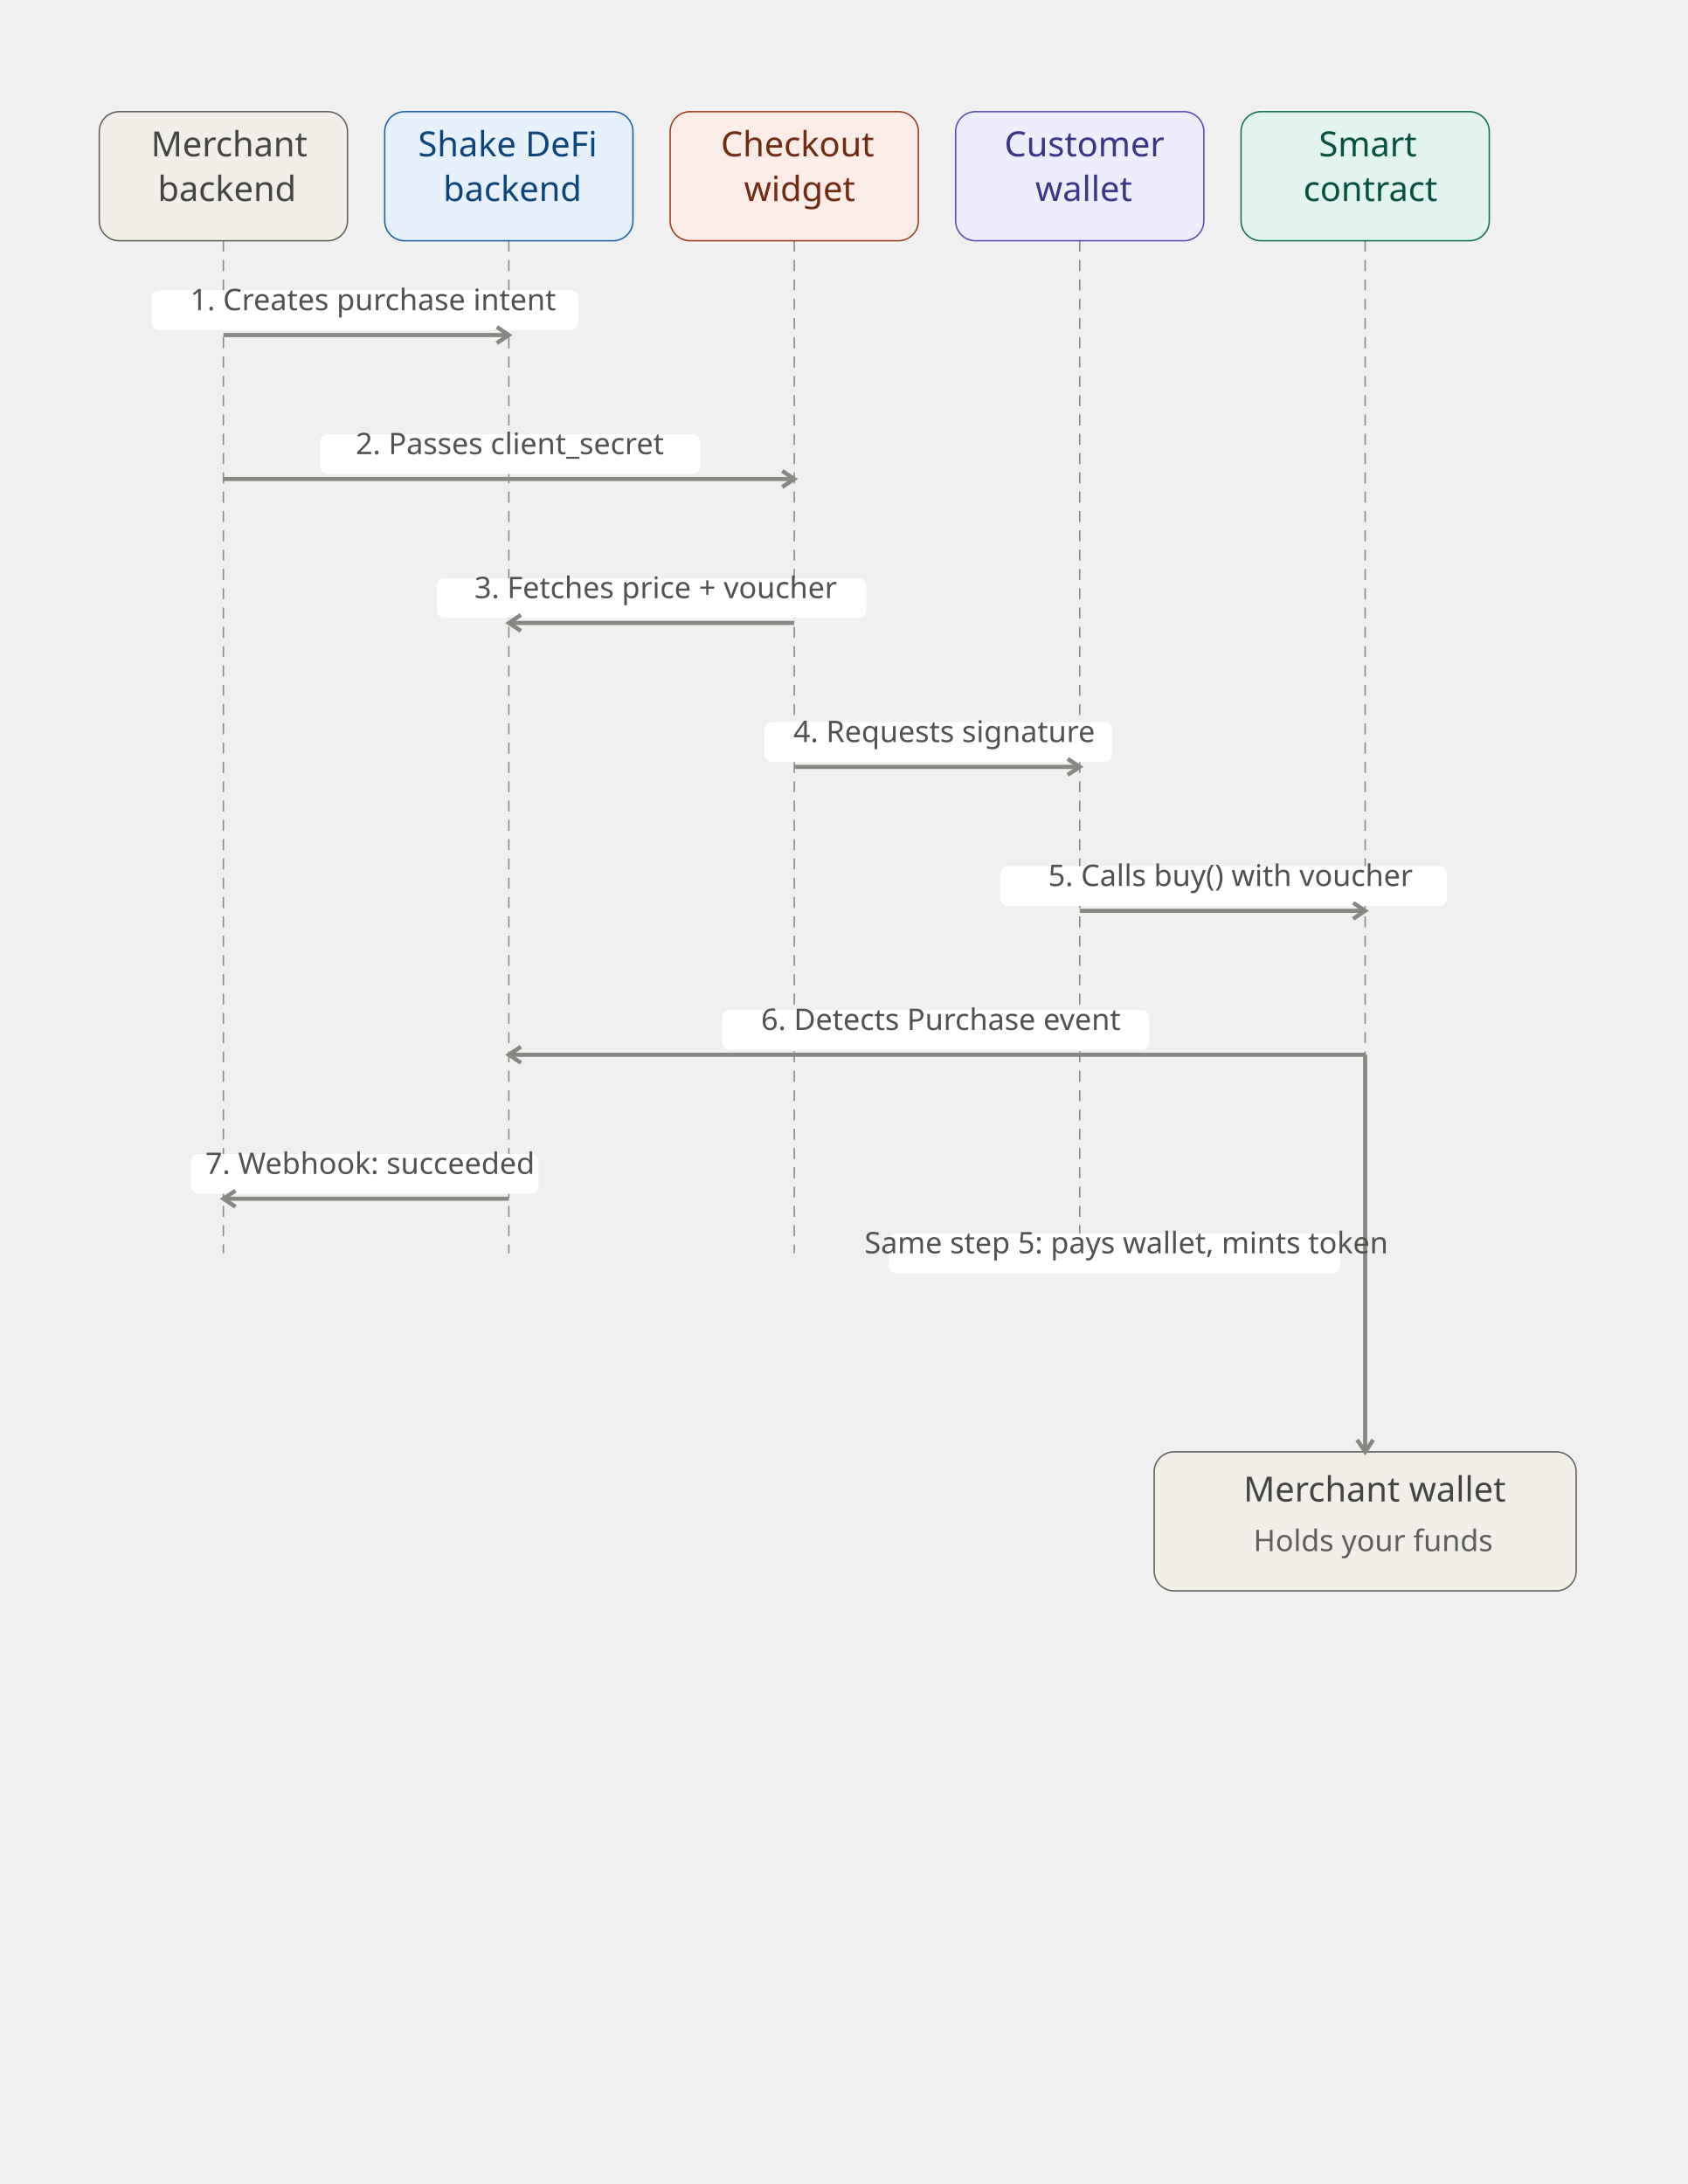
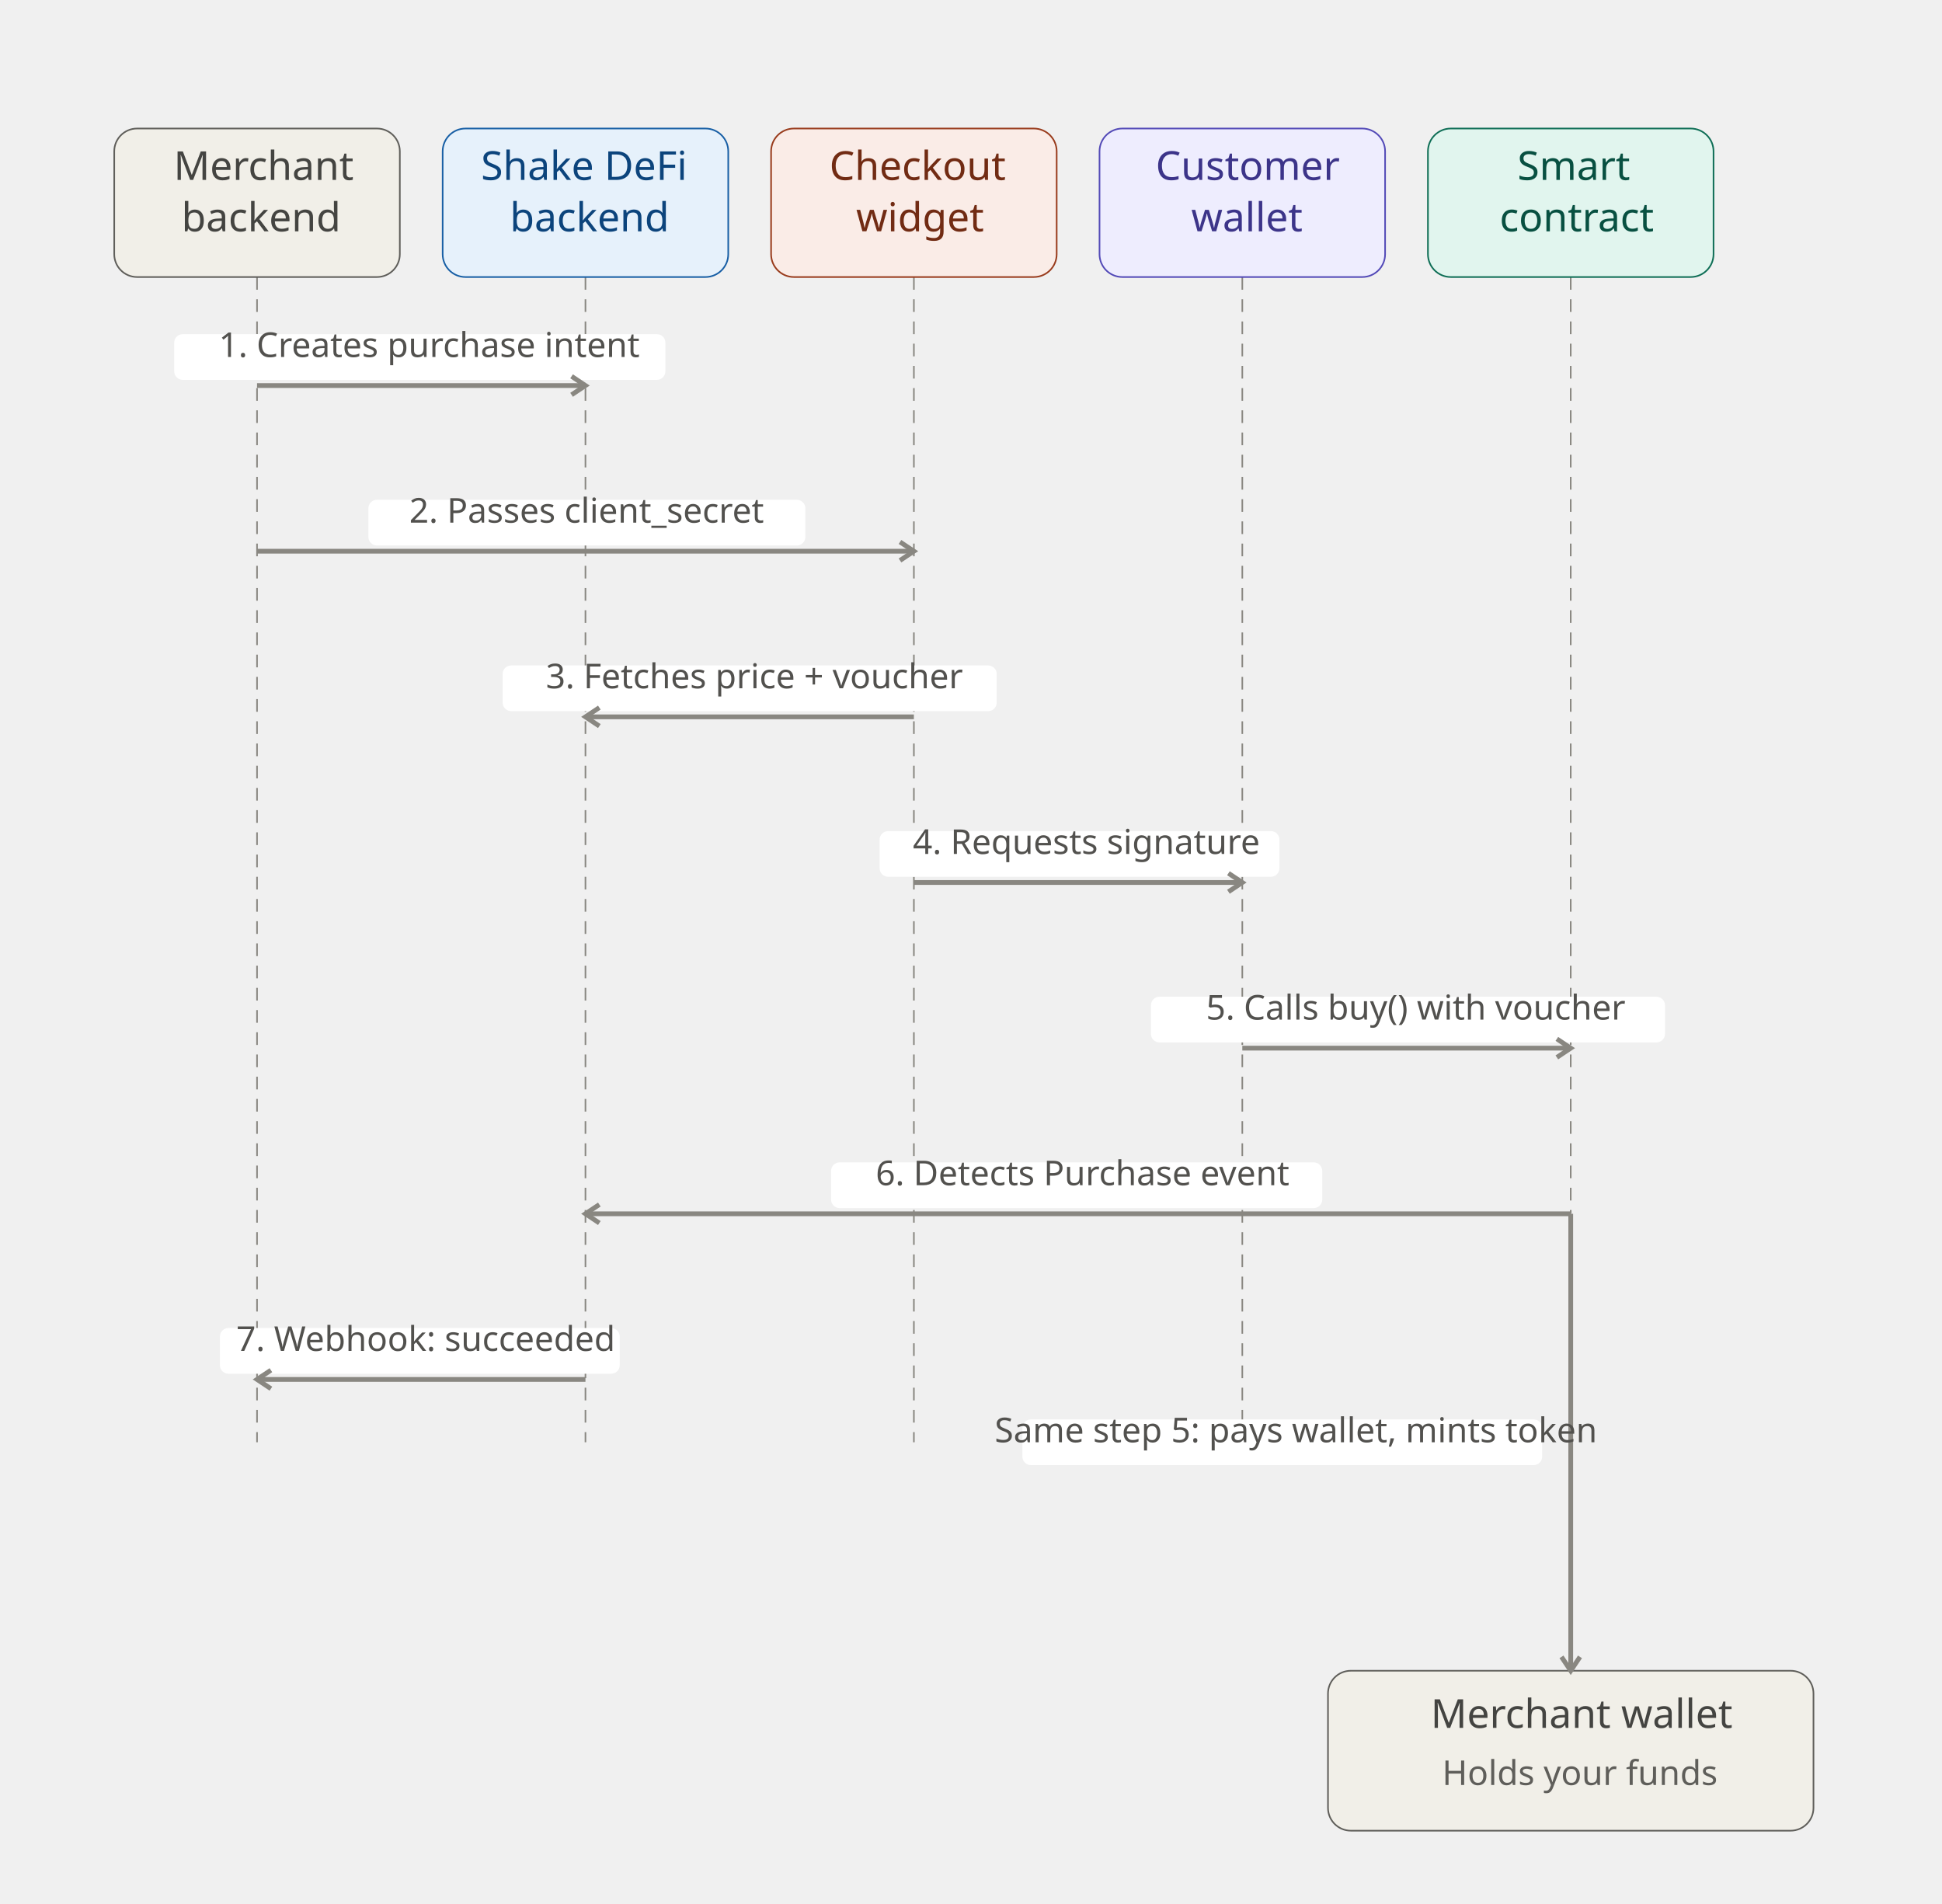
- <svg xmlns="http://www.w3.org/2000/svg" version="1.1" id="Layer_1" x="0px" y="0px" width="612px" height="792px" viewBox="0 0 612 792" enable-background="new 0 0 612 792" xml:space="preserve">
+ <svg xmlns="http://www.w3.org/2000/svg" version="1.1" id="Layer_1" x="0px" y="0px" width="612px" height="600px" viewBox="0 0 612 600" enable-background="new 0 0 612 600" xml:space="preserve">
  <path fill="none" stroke="#898781" stroke-width="0.5" stroke-dasharray="4,3" d="M81,87.3v367.2" />
  <path fill="none" stroke="#898781" stroke-width="0.5" stroke-dasharray="4,3" d="M184.5,87.3v367.2" />
  <path fill="none" stroke="#898781" stroke-width="0.5" stroke-dasharray="4,3" d="M288,87.3v367.2" />
  <path fill="none" stroke="#898781" stroke-width="0.5" stroke-dasharray="4,3" d="M391.5,87.3v367.2" />
  <path fill="none" stroke="#898781" stroke-width="0.5" stroke-dasharray="4,3" d="M495,87.3v295.2" />
-   <g>
-     <path fill="#F1EFE8" stroke="#5F5E5A" stroke-width="0.5" d="M43.2,40.5h75.6c3.977,0,7.2,3.224,7.2,7.2v32.4   c0,3.977-3.224,7.2-7.2,7.2H43.2c-3.977,0-7.2-3.223-7.2-7.2V47.7C36,43.724,39.224,40.5,43.2,40.5z" />
-     <text transform="matrix(1 0 0 1 54.7388 56.7002)" fill="#444441" font-family="'ArialMT'" font-size="12.6">Merchant</text>
-     <text transform="matrix(1 0 0 1 57.1812 72.9004)" fill="#444441" font-family="'ArialMT'" font-size="12.6">backend</text>
-   </g>
+   <a href="https://www.npmjs.com/package/@shake-defi/node" target="_blank">
+     <g>
+       <path fill="#F1EFE8" stroke="#5F5E5A" stroke-width="0.5" d="M43.2,40.5h75.6c3.977,0,7.2,3.224,7.2,7.2v32.4    c0,3.977-3.224,7.2-7.2,7.2H43.2c-3.977,0-7.2-3.223-7.2-7.2V47.7C36,43.724,39.224,40.5,43.2,40.5z" />
+       <text transform="matrix(1 0 0 1 54.7388 56.7002)" fill="#444441" font-family="'ArialMT'" font-size="12.6">Merchant</text>
+       <text transform="matrix(1 0 0 1 57.1812 72.9004)" fill="#444441" font-family="'ArialMT'" font-size="12.6">backend</text>
+     </g>
+   </a>
  <g>
    <path fill="#E6F1FB" stroke="#185FA5" stroke-width="0.5" d="M146.7,40.5h75.6c3.977,0,7.2,3.224,7.2,7.2v32.4   c0,3.977-3.224,7.2-7.2,7.2h-75.6c-3.977,0-7.2-3.223-7.2-7.2V47.7C139.5,43.724,142.724,40.5,146.7,40.5z" />
    <text transform="matrix(1 0 0 1 151.585 56.7002)" fill="#0C447C" font-family="'ArialMT'" font-size="12.6">Shake DeFi</text>
    <text transform="matrix(1 0 0 1 160.6812 72.9004)" fill="#0C447C" font-family="'ArialMT'" font-size="12.6">backend</text>
  </g>
  <a href="https://www.npmjs.com/package/@shake-defi/js" target="_blank">
    <g>
      <path fill="#FAECE7" stroke="#993C1D" stroke-width="0.5" d="M250.2,40.5h75.6c3.977,0,7.2,3.224,7.2,7.2v32.4    c0,3.977-3.224,7.2-7.2,7.2h-75.6c-3.977,0-7.2-3.223-7.2-7.2V47.7C243,43.724,246.224,40.5,250.2,40.5z" />
      <text transform="matrix(1 0 0 1 261.3853 56.7002)" fill="#712B13" font-family="'ArialMT'" font-size="12.6">Checkout</text>
      <text transform="matrix(1 0 0 1 269.7891 72.9004)" fill="#712B13" font-family="'ArialMT'" font-size="12.6">widget</text>
    </g>
  </a>
  <g>
    <path fill="#EEEDFE" stroke="#534AB7" stroke-width="0.5" d="M353.7,40.5h75.6c3.977,0,7.2,3.224,7.2,7.2v32.4   c0,3.977-3.224,7.2-7.2,7.2h-75.6c-3.977,0-7.2-3.223-7.2-7.2V47.7C346.5,43.724,349.724,40.5,353.7,40.5z" />
    <text transform="matrix(1 0 0 1 364.1934 56.7002)" fill="#3C3489" font-family="'ArialMT'" font-size="12.6">Customer</text>
    <text transform="matrix(1 0 0 1 375.3936 72.9004)" fill="#3C3489" font-family="'ArialMT'" font-size="12.6">wallet</text>
  </g>
  <g>
    <path fill="#E1F5EE" stroke="#0F6E56" stroke-width="0.5" d="M457.2,40.5h75.6c3.977,0,7.2,3.224,7.2,7.2v32.4   c0,3.977-3.224,7.2-7.2,7.2h-75.6c-3.977,0-7.2-3.223-7.2-7.2V47.7C450,43.724,453.224,40.5,457.2,40.5z" />
    <text transform="matrix(1 0 0 1 478.1982 56.7002)" fill="#085041" font-family="'ArialMT'" font-size="12.6">Smart</text>
    <text transform="matrix(1 0 0 1 472.5898 72.9004)" fill="#085041" font-family="'ArialMT'" font-size="12.6">contract</text>
  </g>
  <path fill="none" stroke="#898781" stroke-width="1.5" d="M81,121.5h103.5" />
-   <path fill="#FFFFFF" d="M57.6,105.3H207c1.491,0,2.7,1.209,2.7,2.7v9c0,1.491-1.209,2.7-2.7,2.7H57.6c-1.491,0-2.7-1.209-2.7-2.7v-9  C54.9,106.509,56.109,105.3,57.6,105.3z" />
-   <text transform="matrix(1 0 0 1 68.9634 112.5)" fill="#52514E" font-family="'ArialMT'" font-size="10.8">1. Creates purchase intent</text>
+   <a href="/api-docs#operation/createTokenPurchaseIntent" target="_blank">
+     <path fill="#FFFFFF" d="M57.6,105.3H207c1.491,0,2.7,1.209,2.7,2.7v9c0,1.491-1.209,2.7-2.7,2.7H57.6c-1.491,0-2.7-1.209-2.7-2.7v-9   C54.9,106.509,56.109,105.3,57.6,105.3z" />
+     <text transform="matrix(1 0 0 1 68.9634 112.5)" fill="#52514E" font-family="'ArialMT'" font-size="10.8">1. Creates purchase intent</text>
+   </a>
  <path fill="none" stroke="#898781" stroke-width="1.5" d="M81,173.7h207" />
-   <path fill="#FFFFFF" d="M118.8,157.5h132.3c1.491,0,2.7,1.209,2.7,2.7v9c0,1.491-1.208,2.7-2.7,2.7H118.8  c-1.491,0-2.7-1.208-2.7-2.7v-9C116.1,158.709,117.309,157.5,118.8,157.5z" />
-   <text transform="matrix(1 0 0 1 128.9736 164.7002)" fill="#52514E" font-family="'ArialMT'" font-size="10.8">2. Passes client_secret</text>
+   <a href="/api-docs#description/initializing-the-checkout-widget" target="_blank">
+     <path fill="#FFFFFF" d="M118.8,157.5h132.3c1.491,0,2.7,1.209,2.7,2.7v9c0,1.491-1.208,2.7-2.7,2.7H118.8   c-1.491,0-2.7-1.208-2.7-2.7v-9C116.1,158.709,117.309,157.5,118.8,157.5z" />
+     <text transform="matrix(1 0 0 1 128.9736 164.7002)" fill="#52514E" font-family="'ArialMT'" font-size="10.8">2. Passes client_secret</text>
+   </a>
  <path fill="none" stroke="#898781" stroke-width="1.5" d="M288,225.9H184.5" />
-   <path fill="#FFFFFF" d="M161.1,209.7h150.3c1.491,0,2.699,1.208,2.699,2.7v9c0,1.491-1.208,2.7-2.699,2.7H161.1  c-1.491,0-2.7-1.209-2.7-2.7v-9C158.4,210.909,159.609,209.7,161.1,209.7z" />
-   <text transform="matrix(1 0 0 1 172.0181 216.9004)" fill="#52514E" font-family="'ArialMT'" font-size="10.8">3. Fetches price + voucher</text>
+   <a href="/api-docs#operation/retrieveWidgetParams" target="_blank">
+     <path fill="#FFFFFF" d="M161.1,209.7h150.3c1.491,0,2.699,1.208,2.699,2.7v9c0,1.491-1.208,2.7-2.699,2.7H161.1   c-1.491,0-2.7-1.209-2.7-2.7v-9C158.4,210.909,159.609,209.7,161.1,209.7z" />
+     <text transform="matrix(1 0 0 1 172.0181 216.9004)" fill="#52514E" font-family="'ArialMT'" font-size="10.8">3. Fetches price + voucher</text>
+   </a>
  <path fill="none" stroke="#898781" stroke-width="1.5" d="M288,278.1h103.5" />
  <path fill="#FFFFFF" d="M279.9,261.9h120.6c1.491,0,2.7,1.209,2.7,2.7v9c0,1.491-1.209,2.7-2.7,2.7H279.9  c-1.491,0-2.7-1.208-2.7-2.7v-9C277.2,263.109,278.409,261.9,279.9,261.9z" />
  <text transform="matrix(1 0 0 1 287.6689 269.0996)" fill="#52514E" font-family="'ArialMT'" font-size="10.8">4. Requests signature</text>
  <path fill="none" stroke="#898781" stroke-width="1.5" d="M391.5,330.3H495" />
  <path fill="#FFFFFF" d="M365.4,314.1H522c1.491,0,2.7,1.208,2.7,2.7v9c0,1.491-1.209,2.7-2.7,2.7H365.4c-1.491,0-2.7-1.209-2.7-2.7  v-9C362.7,315.309,363.909,314.1,365.4,314.1z" />
  <text transform="matrix(1 0 0 1 380.0762 321.2998)" fill="#52514E" font-family="'ArialMT'" font-size="10.8">5. Calls buy() with voucher</text>
  <path fill="none" stroke="#898781" stroke-width="1.5" d="M495,382.5H184.5" />
  <path fill="#FFFFFF" d="M264.6,366.3H414c1.491,0,2.7,1.209,2.7,2.7v9c0,1.491-1.209,2.7-2.7,2.7H264.6c-1.491,0-2.7-1.209-2.7-2.7  v-9C261.9,367.509,263.109,366.3,264.6,366.3z" />
  <text transform="matrix(1 0 0 1 275.9663 373.5)" fill="#52514E" font-family="'ArialMT'" font-size="10.8">6. Detects Purchase event</text>
  <path fill="none" stroke="#898781" stroke-width="1.5" d="M184.5,434.7H81" />
-   <path fill="#FFFFFF" d="M72,418.5h120.6c1.491,0,2.7,1.209,2.7,2.7v9c0,1.491-1.208,2.7-2.7,2.7H72c-1.491,0-2.7-1.209-2.7-2.7v-9  C69.3,419.709,70.509,418.5,72,418.5z" />
-   <text transform="matrix(1 0 0 1 74.4609 425.7002)" fill="#52514E" font-family="'ArialMT'" font-size="10.8">7. Webhook: succeeded</text>
+   <a href="/api-docs#operation/onTokenPurchaseIntentSucceeded" target="_blank">
+     <path fill="#FFFFFF" d="M72,418.5h120.6c1.491,0,2.7,1.209,2.7,2.7v9c0,1.491-1.208,2.7-2.7,2.7H72c-1.491,0-2.7-1.209-2.7-2.7v-9   C69.3,419.709,70.509,418.5,72,418.5z" />
+     <text transform="matrix(1 0 0 1 74.4609 425.7002)" fill="#52514E" font-family="'ArialMT'" font-size="10.8">7. Webhook: succeeded</text>
+   </a>
  <path fill="none" stroke="#898781" stroke-width="1.5" d="M495,382.5v144" />
  <path fill="#FFFFFF" d="M324.9,447.3H483.3c1.491,0,2.7,1.209,2.7,2.7v9c0,1.491-1.209,2.7-2.7,2.7H324.9  c-1.491,0-2.7-1.209-2.7-2.7v-9C322.2,448.509,323.409,447.3,324.9,447.3z" />
  <text transform="matrix(1 0 0 1 313.457 454.5)" fill="#52514E" font-family="'ArialMT'" font-size="10.8">Same step 5: pays wallet, mints token</text>
  <g>
    <path fill="#F1EFE8" stroke="#5F5E5A" stroke-width="0.5" d="M425.7,526.5h138.6c3.977,0,7.2,3.224,7.2,7.2v36   c0,3.977-3.224,7.2-7.2,7.2H425.7c-3.977,0-7.2-3.224-7.2-7.2v-36C418.5,529.724,421.724,526.5,425.7,526.5z" />
    <text transform="matrix(1 0 0 1 450.8818 544.5)" fill="#444441" font-family="'ArialMT'" font-size="12.6">Merchant wallet</text>
    <text transform="matrix(1 0 0 1 454.4795 562.5)" fill="#5F5E5A" font-family="'ArialMT'" font-size="10.8">Holds your funds</text>
  </g>
  <path fill="none" stroke="#898781" stroke-width="1.5" d="M180.126,124.416l4.374-2.916l-4.374-2.916" />
  <path fill="none" stroke="#898781" stroke-width="1.5" d="M283.626,176.616L288,173.7l-4.374-2.916" />
  <path fill="none" stroke="#898781" stroke-width="1.5" d="M188.874,222.984L184.5,225.9l4.374,2.916" />
  <path fill="none" stroke="#898781" stroke-width="1.5" d="M387.126,281.016l4.374-2.916l-4.374-2.916" />
  <path fill="none" stroke="#898781" stroke-width="1.5" d="M490.626,333.216L495,330.3l-4.374-2.916" />
  <path fill="none" stroke="#898781" stroke-width="1.5" d="M188.874,379.584L184.5,382.5l4.374,2.916" />
  <path fill="none" stroke="#898781" stroke-width="1.5" d="M85.374,431.784L81,434.7l4.374,2.916" />
  <path fill="none" stroke="#898781" stroke-width="1.5" d="M492.084,522.126L495,526.5l2.916-4.374" />
</svg>
